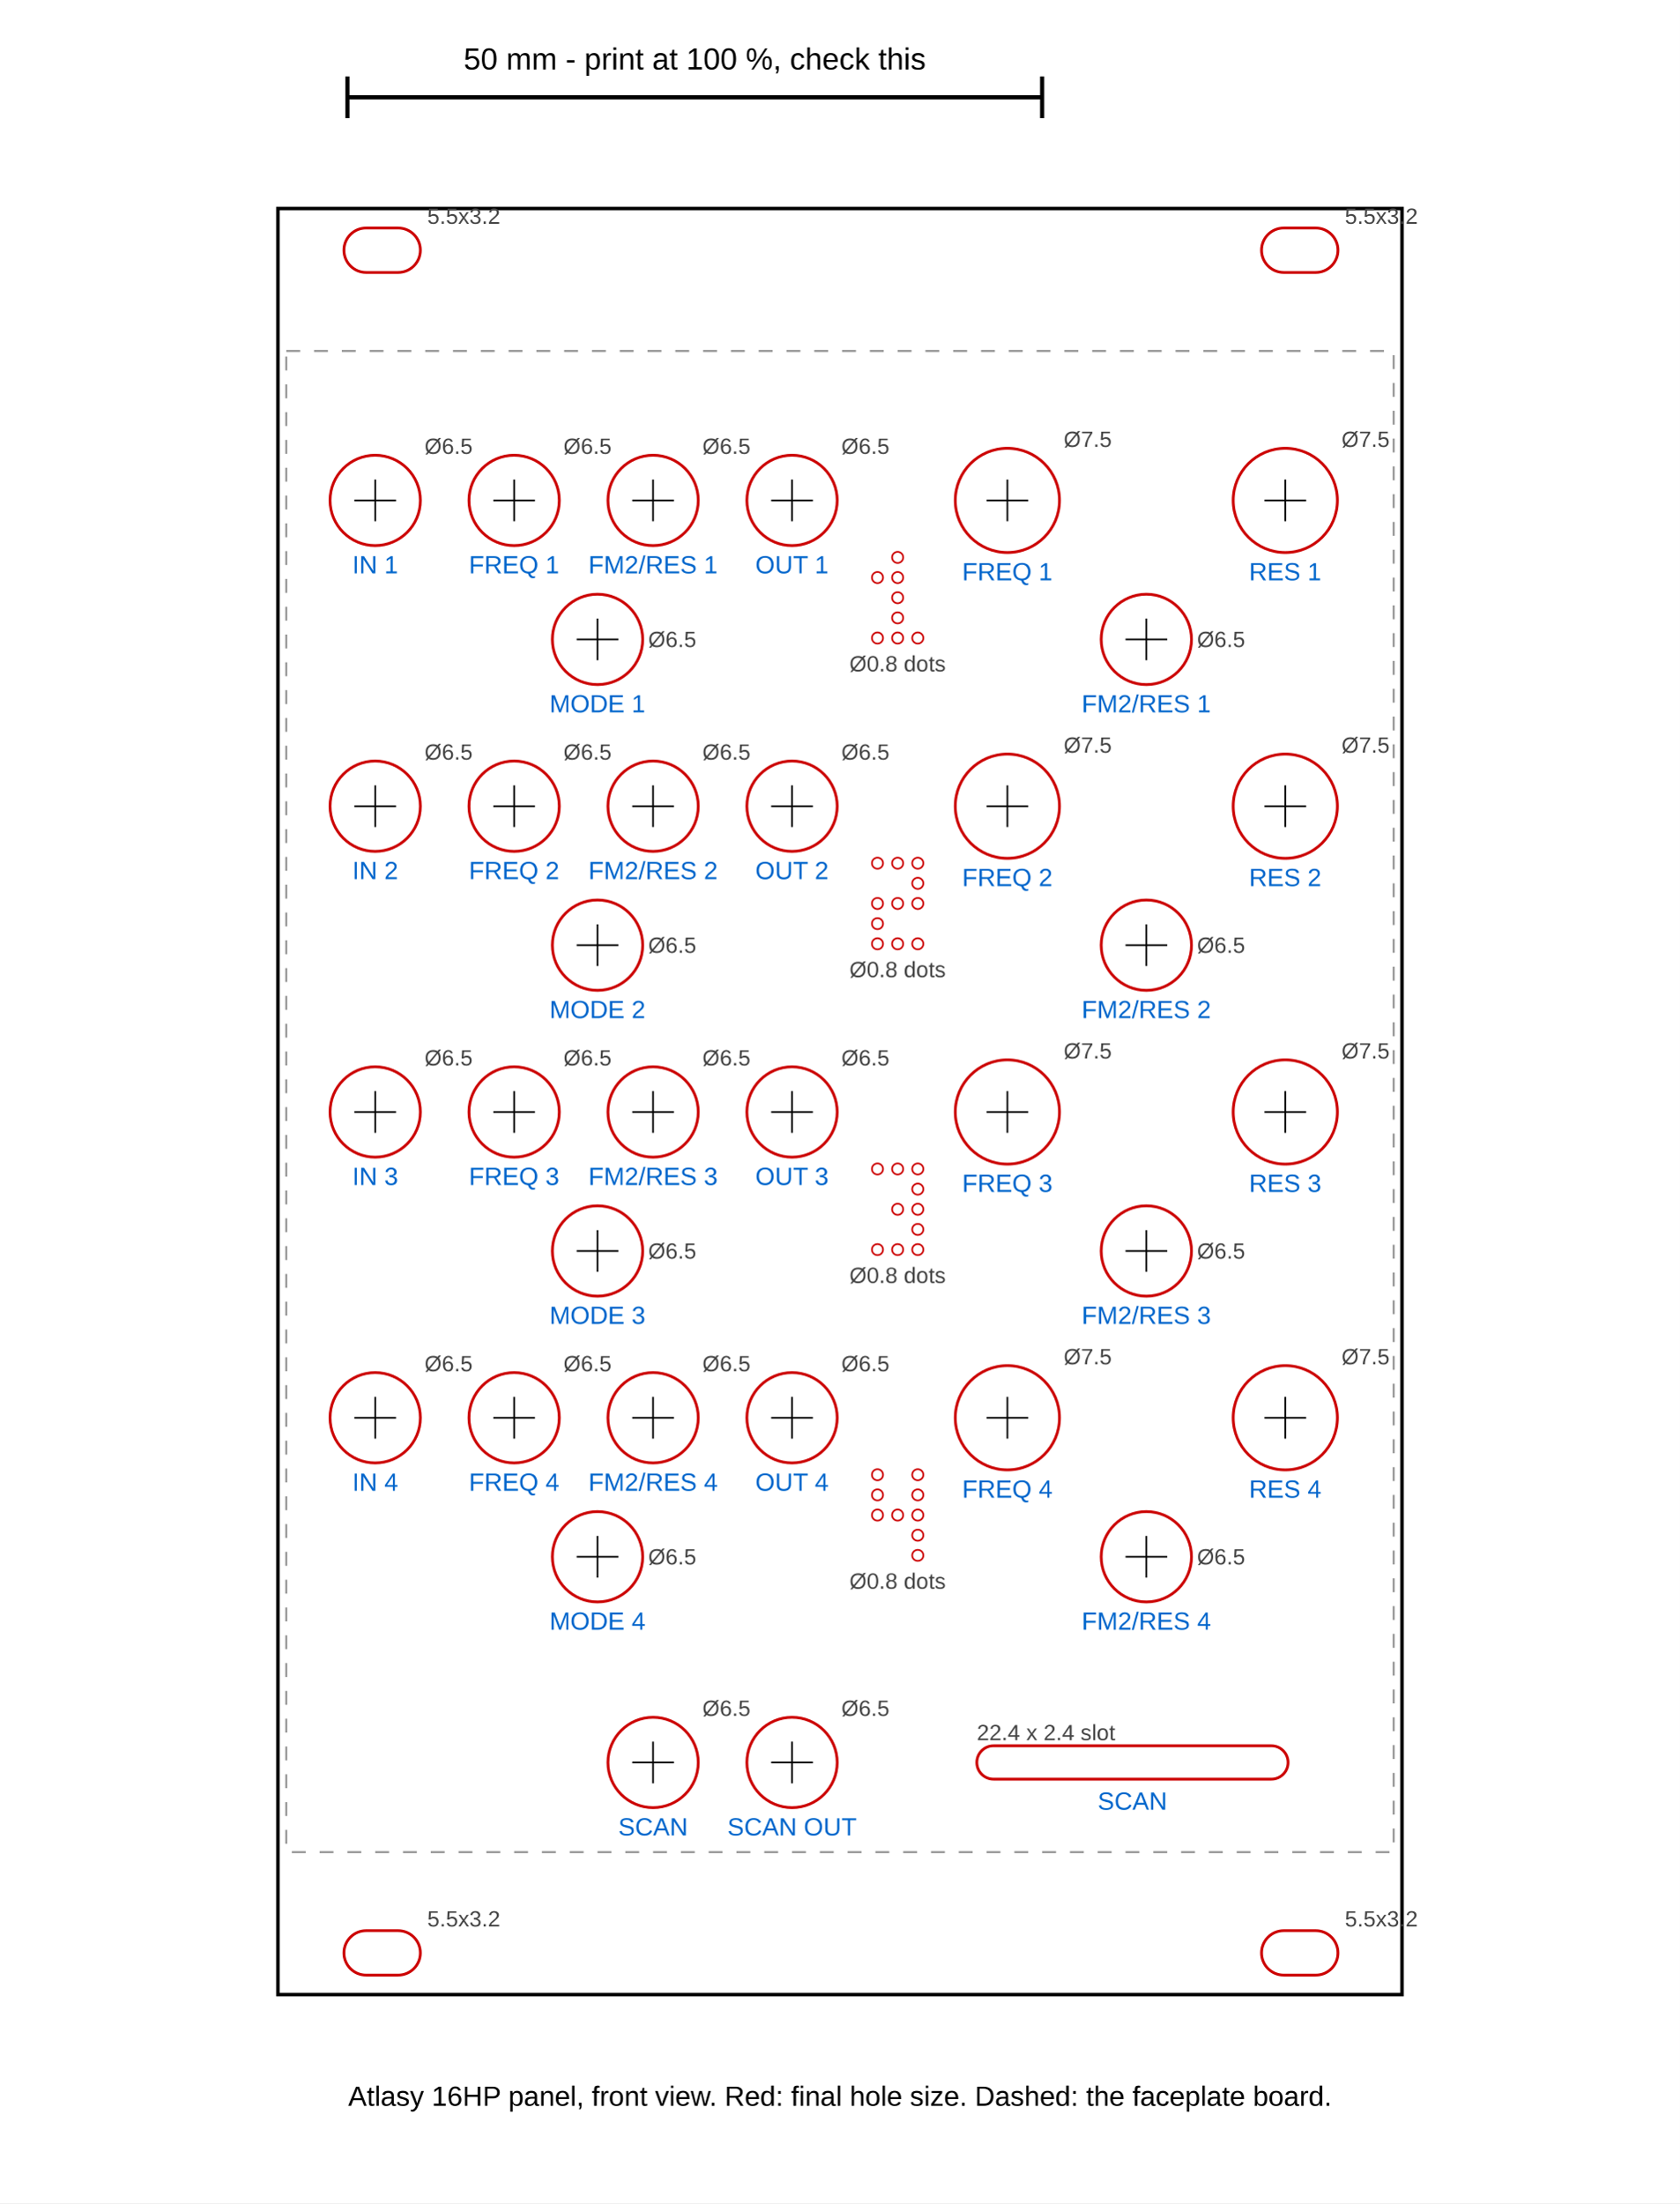
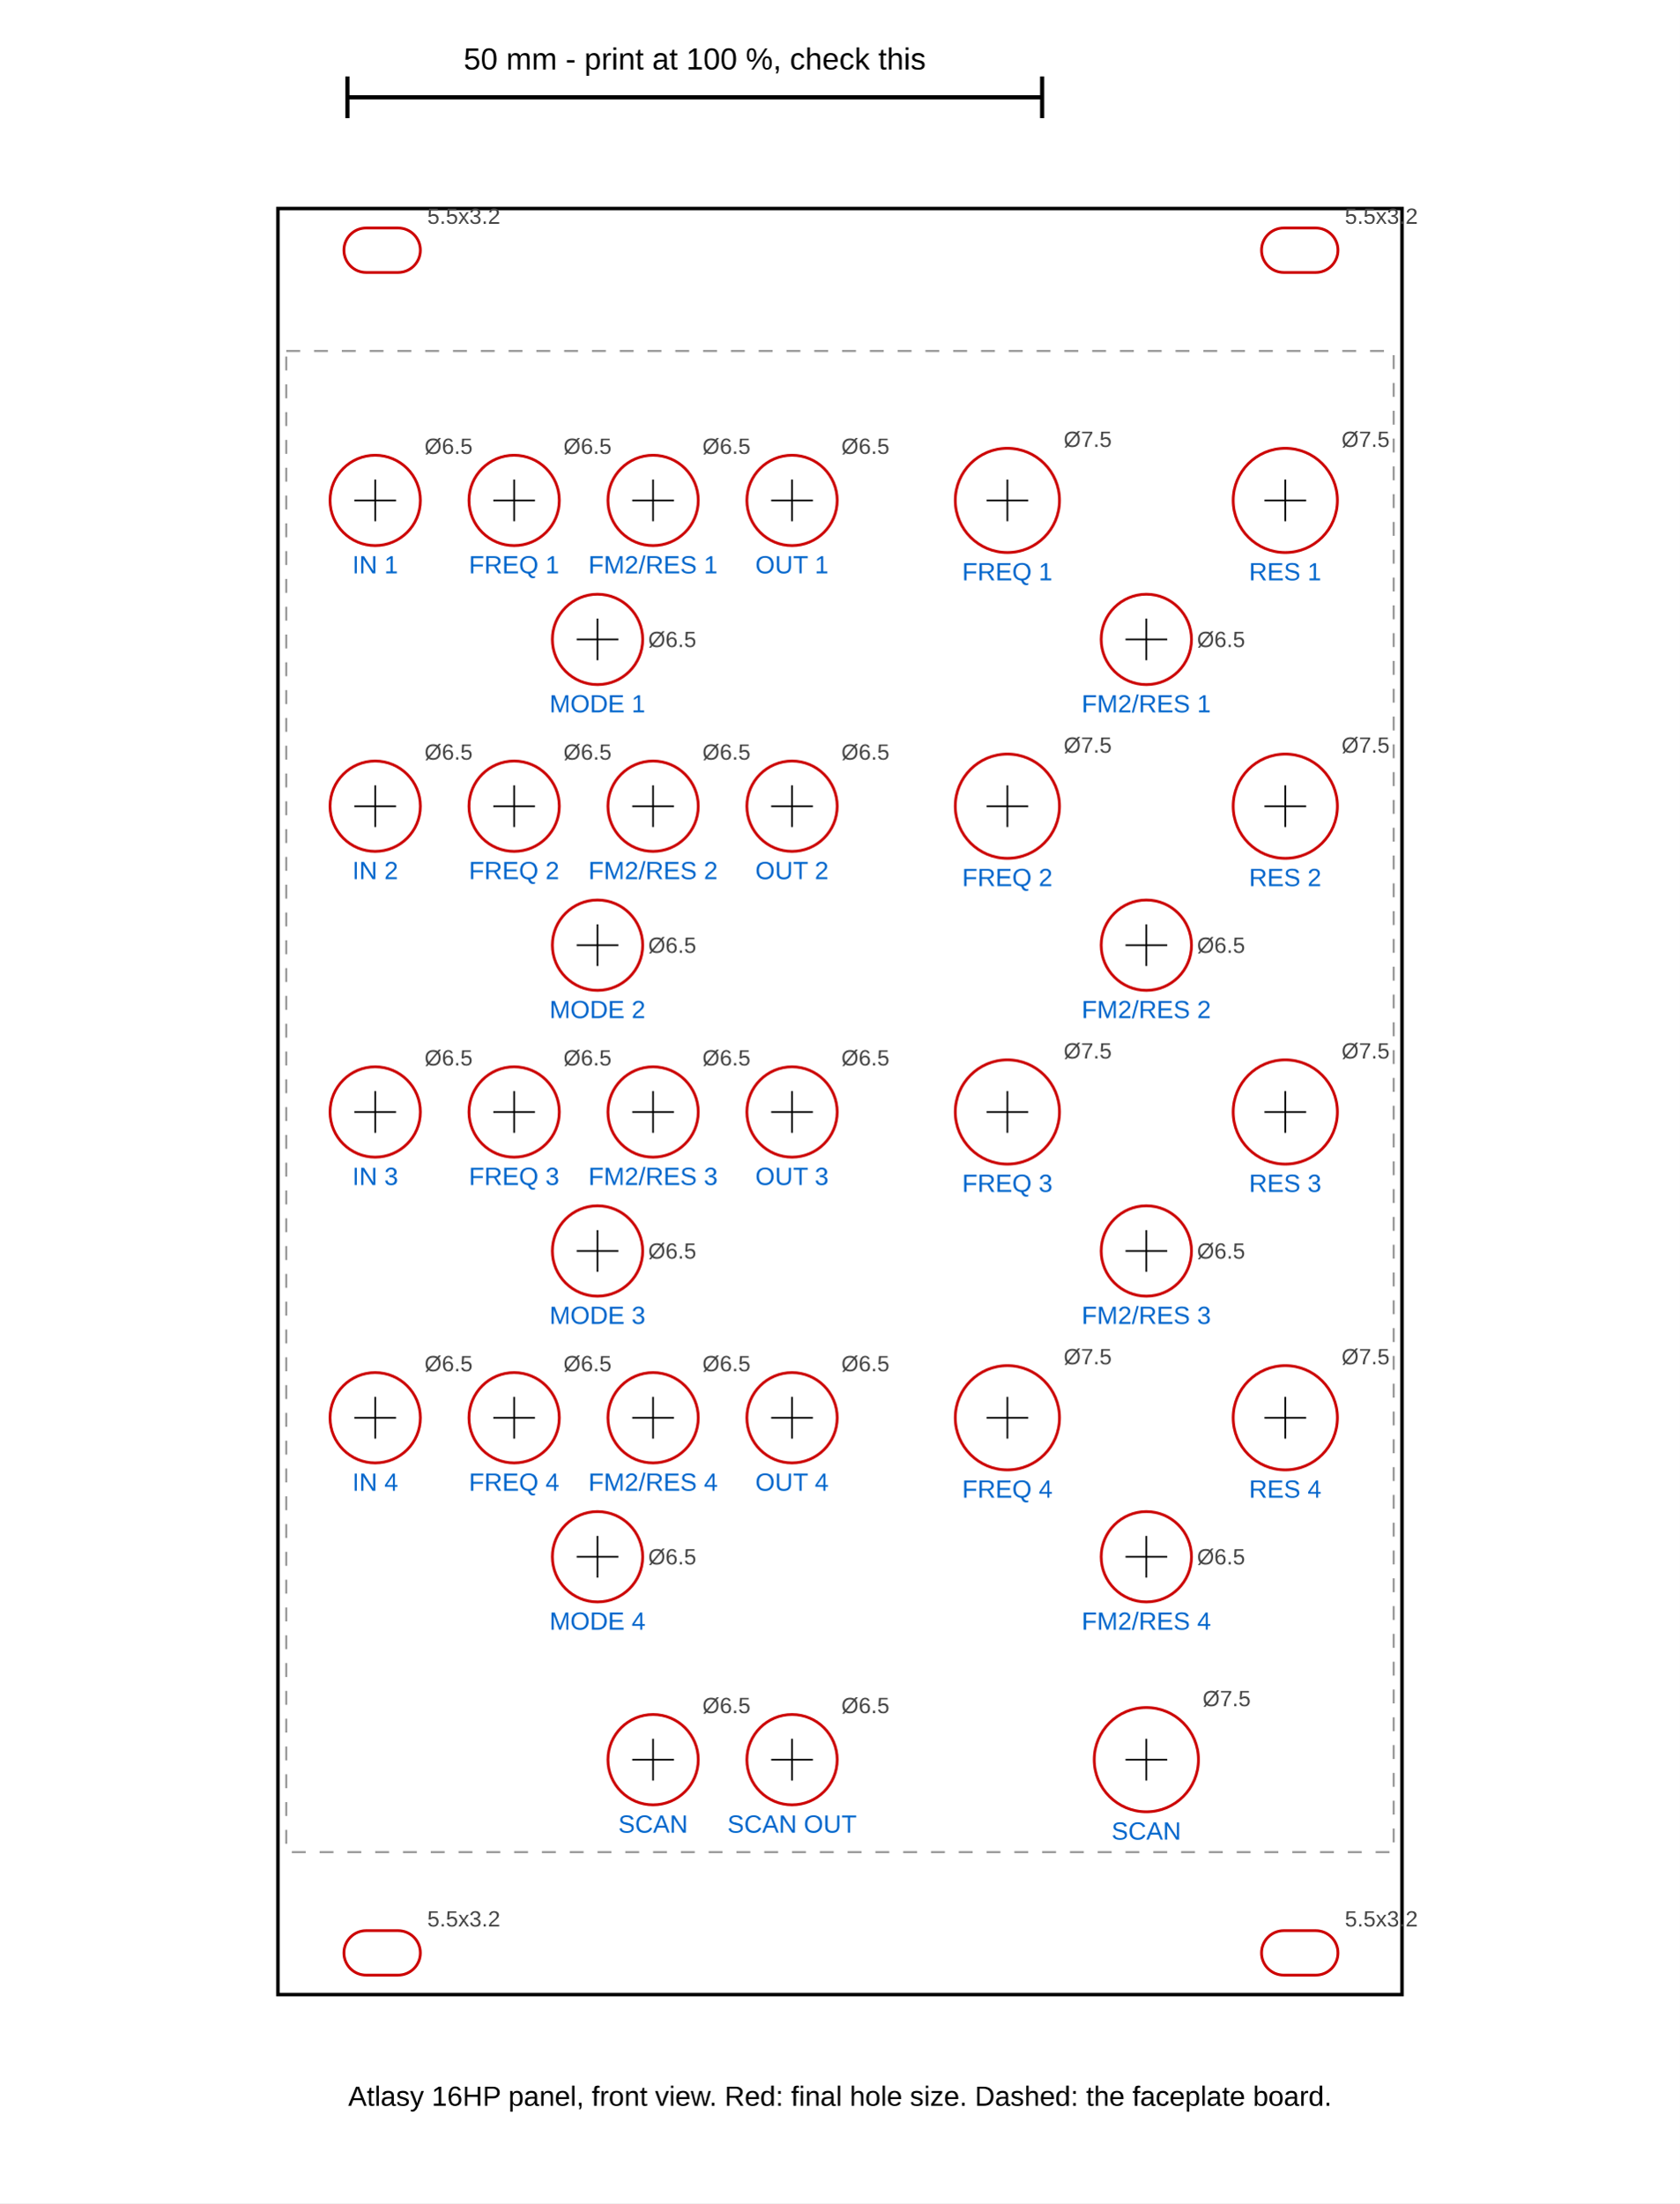
<svg xmlns="http://www.w3.org/2000/svg" width="120.9mm" height="158.5mm" viewBox="-20 -15 120.9 158.5">
  <style>text{font-family:Arial,Helvetica,sans-serif} .dim{font-size:1.6px;fill:#444} .lbl{font-size:1.8px;fill:#06c}</style>
  <rect x="-20" y="-15" width="120.9" height="158.5" fill="#ffffff" />
  <rect x="0" y="0" width="80.9" height="128.5" fill="none" stroke="#000" stroke-width="0.25" />
  <rect x="0.60" y="10.25" width="79.7" height="108.0" fill="none" stroke="#999" stroke-width="0.15" stroke-dasharray="1,1" />
  <rect x="4.75" y="1.40" width="5.5" height="3.2" rx="1.6" fill="none" stroke="#c00" stroke-width="0.2" />
  <text class="dim" x="10.75" y="1.10">5.5x3.2</text>
  <rect x="4.75" y="123.90" width="5.5" height="3.2" rx="1.6" fill="none" stroke="#c00" stroke-width="0.2" />
  <text class="dim" x="10.75" y="123.60">5.5x3.2</text>
  <rect x="70.79" y="1.40" width="5.5" height="3.2" rx="1.6" fill="none" stroke="#c00" stroke-width="0.2" />
  <text class="dim" x="76.79" y="1.10">5.5x3.2</text>
  <rect x="70.79" y="123.90" width="5.5" height="3.2" rx="1.6" fill="none" stroke="#c00" stroke-width="0.2" />
  <text class="dim" x="76.79" y="123.60">5.5x3.2</text>
  <circle cx="7.00" cy="21.00" r="3.25" fill="none" stroke="#c00" stroke-width="0.2" />
  <line x1="5.50" y1="21.00" x2="8.50" y2="21.00" stroke="#000" stroke-width="0.12" />
  <line x1="7.00" y1="19.50" x2="7.00" y2="22.50" stroke="#000" stroke-width="0.12" />
  <text class="dim" x="10.55" y="17.65">Ø6.5</text>
  <text class="lbl" x="7.00" y="26.25" text-anchor="middle">IN 1</text>
  <circle cx="17.00" cy="21.00" r="3.25" fill="none" stroke="#c00" stroke-width="0.2" />
  <line x1="15.50" y1="21.00" x2="18.50" y2="21.00" stroke="#000" stroke-width="0.12" />
  <line x1="17.00" y1="19.50" x2="17.00" y2="22.50" stroke="#000" stroke-width="0.12" />
  <text class="dim" x="20.55" y="17.65">Ø6.5</text>
  <text class="lbl" x="17.00" y="26.25" text-anchor="middle">FREQ 1</text>
  <circle cx="27.00" cy="21.00" r="3.25" fill="none" stroke="#c00" stroke-width="0.2" />
  <line x1="25.50" y1="21.00" x2="28.50" y2="21.00" stroke="#000" stroke-width="0.12" />
  <line x1="27.00" y1="19.50" x2="27.00" y2="22.50" stroke="#000" stroke-width="0.12" />
  <text class="dim" x="30.55" y="17.65">Ø6.5</text>
  <text class="lbl" x="27.00" y="26.25" text-anchor="middle">FM2/RES 1</text>
  <circle cx="37.00" cy="21.00" r="3.25" fill="none" stroke="#c00" stroke-width="0.2" />
  <line x1="35.50" y1="21.00" x2="38.50" y2="21.00" stroke="#000" stroke-width="0.12" />
  <line x1="37.00" y1="19.50" x2="37.00" y2="22.50" stroke="#000" stroke-width="0.12" />
  <text class="dim" x="40.55" y="17.65">Ø6.5</text>
  <text class="lbl" x="37.00" y="26.25" text-anchor="middle">OUT 1</text>
  <circle cx="52.50" cy="21.00" r="3.75" fill="none" stroke="#c00" stroke-width="0.2" />
  <line x1="51.00" y1="21.00" x2="54.00" y2="21.00" stroke="#000" stroke-width="0.12" />
  <line x1="52.50" y1="19.50" x2="52.50" y2="22.50" stroke="#000" stroke-width="0.12" />
  <text class="dim" x="56.55" y="17.15">Ø7.5</text>
  <text class="lbl" x="52.50" y="26.75" text-anchor="middle">FREQ 1</text>
  <circle cx="72.50" cy="21.00" r="3.75" fill="none" stroke="#c00" stroke-width="0.2" />
  <line x1="71.00" y1="21.00" x2="74.00" y2="21.00" stroke="#000" stroke-width="0.12" />
  <line x1="72.50" y1="19.50" x2="72.50" y2="22.50" stroke="#000" stroke-width="0.12" />
  <text class="dim" x="76.55" y="17.15">Ø7.5</text>
  <text class="lbl" x="72.50" y="26.75" text-anchor="middle">RES 1</text>
  <circle cx="23.00" cy="31.00" r="3.25" fill="none" stroke="#c00" stroke-width="0.2" />
  <line x1="21.50" y1="31.00" x2="24.50" y2="31.00" stroke="#000" stroke-width="0.12" />
  <line x1="23.00" y1="29.50" x2="23.00" y2="32.50" stroke="#000" stroke-width="0.12" />
  <text class="dim" x="26.65" y="31.55">Ø6.5</text>
  <text class="lbl" x="23.00" y="36.25" text-anchor="middle">MODE 1</text>
  <circle cx="62.50" cy="31.00" r="3.25" fill="none" stroke="#c00" stroke-width="0.2" />
  <line x1="61.00" y1="31.00" x2="64.00" y2="31.00" stroke="#000" stroke-width="0.12" />
  <line x1="62.50" y1="29.50" x2="62.50" y2="32.50" stroke="#000" stroke-width="0.12" />
  <text class="dim" x="66.15" y="31.55">Ø6.5</text>
  <text class="lbl" x="62.50" y="36.25" text-anchor="middle">FM2/RES 1</text>
-   <circle cx="44.60" cy="25.10" r="0.4" fill="none" stroke="#c00" stroke-width="0.12" />
-   <circle cx="43.15" cy="26.55" r="0.4" fill="none" stroke="#c00" stroke-width="0.12" />
-   <circle cx="44.60" cy="26.55" r="0.4" fill="none" stroke="#c00" stroke-width="0.12" />
-   <circle cx="44.60" cy="28.00" r="0.4" fill="none" stroke="#c00" stroke-width="0.12" />
-   <circle cx="44.60" cy="29.45" r="0.4" fill="none" stroke="#c00" stroke-width="0.12" />
-   <circle cx="43.15" cy="30.90" r="0.4" fill="none" stroke="#c00" stroke-width="0.12" />
-   <circle cx="44.60" cy="30.90" r="0.4" fill="none" stroke="#c00" stroke-width="0.12" />
-   <circle cx="46.05" cy="30.90" r="0.4" fill="none" stroke="#c00" stroke-width="0.12" />
-   <text class="dim" x="44.60" y="33.30" text-anchor="middle">Ø0.8 dots</text>
  <circle cx="7.00" cy="43.00" r="3.25" fill="none" stroke="#c00" stroke-width="0.2" />
  <line x1="5.50" y1="43.00" x2="8.50" y2="43.00" stroke="#000" stroke-width="0.12" />
  <line x1="7.00" y1="41.50" x2="7.00" y2="44.50" stroke="#000" stroke-width="0.12" />
  <text class="dim" x="10.55" y="39.65">Ø6.5</text>
  <text class="lbl" x="7.00" y="48.25" text-anchor="middle">IN 2</text>
  <circle cx="17.00" cy="43.00" r="3.25" fill="none" stroke="#c00" stroke-width="0.2" />
  <line x1="15.50" y1="43.00" x2="18.50" y2="43.00" stroke="#000" stroke-width="0.12" />
  <line x1="17.00" y1="41.50" x2="17.00" y2="44.50" stroke="#000" stroke-width="0.12" />
  <text class="dim" x="20.55" y="39.65">Ø6.5</text>
  <text class="lbl" x="17.00" y="48.25" text-anchor="middle">FREQ 2</text>
  <circle cx="27.00" cy="43.00" r="3.25" fill="none" stroke="#c00" stroke-width="0.2" />
  <line x1="25.50" y1="43.00" x2="28.50" y2="43.00" stroke="#000" stroke-width="0.12" />
  <line x1="27.00" y1="41.50" x2="27.00" y2="44.50" stroke="#000" stroke-width="0.12" />
  <text class="dim" x="30.55" y="39.65">Ø6.5</text>
  <text class="lbl" x="27.00" y="48.25" text-anchor="middle">FM2/RES 2</text>
  <circle cx="37.00" cy="43.00" r="3.25" fill="none" stroke="#c00" stroke-width="0.2" />
  <line x1="35.50" y1="43.00" x2="38.50" y2="43.00" stroke="#000" stroke-width="0.12" />
  <line x1="37.00" y1="41.50" x2="37.00" y2="44.50" stroke="#000" stroke-width="0.12" />
  <text class="dim" x="40.55" y="39.65">Ø6.5</text>
  <text class="lbl" x="37.00" y="48.25" text-anchor="middle">OUT 2</text>
  <circle cx="52.50" cy="43.00" r="3.75" fill="none" stroke="#c00" stroke-width="0.2" />
  <line x1="51.00" y1="43.00" x2="54.00" y2="43.00" stroke="#000" stroke-width="0.12" />
  <line x1="52.50" y1="41.50" x2="52.50" y2="44.50" stroke="#000" stroke-width="0.12" />
  <text class="dim" x="56.55" y="39.15">Ø7.5</text>
  <text class="lbl" x="52.50" y="48.75" text-anchor="middle">FREQ 2</text>
  <circle cx="72.50" cy="43.00" r="3.75" fill="none" stroke="#c00" stroke-width="0.2" />
  <line x1="71.00" y1="43.00" x2="74.00" y2="43.00" stroke="#000" stroke-width="0.12" />
  <line x1="72.50" y1="41.50" x2="72.50" y2="44.50" stroke="#000" stroke-width="0.12" />
  <text class="dim" x="76.55" y="39.15">Ø7.5</text>
  <text class="lbl" x="72.50" y="48.75" text-anchor="middle">RES 2</text>
  <circle cx="23.00" cy="53.00" r="3.25" fill="none" stroke="#c00" stroke-width="0.2" />
  <line x1="21.50" y1="53.00" x2="24.50" y2="53.00" stroke="#000" stroke-width="0.12" />
  <line x1="23.00" y1="51.50" x2="23.00" y2="54.50" stroke="#000" stroke-width="0.12" />
  <text class="dim" x="26.65" y="53.55">Ø6.5</text>
  <text class="lbl" x="23.00" y="58.25" text-anchor="middle">MODE 2</text>
  <circle cx="62.50" cy="53.00" r="3.25" fill="none" stroke="#c00" stroke-width="0.2" />
  <line x1="61.00" y1="53.00" x2="64.00" y2="53.00" stroke="#000" stroke-width="0.12" />
  <line x1="62.50" y1="51.50" x2="62.50" y2="54.50" stroke="#000" stroke-width="0.12" />
  <text class="dim" x="66.15" y="53.55">Ø6.5</text>
  <text class="lbl" x="62.50" y="58.25" text-anchor="middle">FM2/RES 2</text>
-   <circle cx="43.15" cy="47.10" r="0.4" fill="none" stroke="#c00" stroke-width="0.12" />
-   <circle cx="44.60" cy="47.10" r="0.4" fill="none" stroke="#c00" stroke-width="0.12" />
-   <circle cx="46.05" cy="47.10" r="0.4" fill="none" stroke="#c00" stroke-width="0.12" />
-   <circle cx="46.05" cy="48.55" r="0.4" fill="none" stroke="#c00" stroke-width="0.12" />
-   <circle cx="43.15" cy="50.00" r="0.4" fill="none" stroke="#c00" stroke-width="0.12" />
-   <circle cx="44.60" cy="50.00" r="0.4" fill="none" stroke="#c00" stroke-width="0.12" />
-   <circle cx="46.05" cy="50.00" r="0.4" fill="none" stroke="#c00" stroke-width="0.12" />
-   <circle cx="43.15" cy="51.45" r="0.4" fill="none" stroke="#c00" stroke-width="0.12" />
-   <circle cx="43.15" cy="52.90" r="0.4" fill="none" stroke="#c00" stroke-width="0.12" />
-   <circle cx="44.60" cy="52.90" r="0.4" fill="none" stroke="#c00" stroke-width="0.12" />
-   <circle cx="46.05" cy="52.90" r="0.4" fill="none" stroke="#c00" stroke-width="0.12" />
-   <text class="dim" x="44.60" y="55.30" text-anchor="middle">Ø0.8 dots</text>
  <circle cx="7.00" cy="65.00" r="3.25" fill="none" stroke="#c00" stroke-width="0.2" />
  <line x1="5.50" y1="65.00" x2="8.50" y2="65.00" stroke="#000" stroke-width="0.12" />
  <line x1="7.00" y1="63.50" x2="7.00" y2="66.50" stroke="#000" stroke-width="0.12" />
  <text class="dim" x="10.55" y="61.65">Ø6.5</text>
  <text class="lbl" x="7.00" y="70.25" text-anchor="middle">IN 3</text>
  <circle cx="17.00" cy="65.00" r="3.25" fill="none" stroke="#c00" stroke-width="0.2" />
  <line x1="15.50" y1="65.00" x2="18.50" y2="65.00" stroke="#000" stroke-width="0.12" />
  <line x1="17.00" y1="63.50" x2="17.00" y2="66.50" stroke="#000" stroke-width="0.12" />
  <text class="dim" x="20.55" y="61.65">Ø6.5</text>
  <text class="lbl" x="17.00" y="70.25" text-anchor="middle">FREQ 3</text>
  <circle cx="27.00" cy="65.00" r="3.25" fill="none" stroke="#c00" stroke-width="0.2" />
  <line x1="25.50" y1="65.00" x2="28.50" y2="65.00" stroke="#000" stroke-width="0.12" />
  <line x1="27.00" y1="63.50" x2="27.00" y2="66.50" stroke="#000" stroke-width="0.12" />
  <text class="dim" x="30.55" y="61.65">Ø6.5</text>
  <text class="lbl" x="27.00" y="70.25" text-anchor="middle">FM2/RES 3</text>
  <circle cx="37.00" cy="65.00" r="3.25" fill="none" stroke="#c00" stroke-width="0.2" />
  <line x1="35.50" y1="65.00" x2="38.50" y2="65.00" stroke="#000" stroke-width="0.12" />
  <line x1="37.00" y1="63.50" x2="37.00" y2="66.50" stroke="#000" stroke-width="0.12" />
  <text class="dim" x="40.55" y="61.65">Ø6.5</text>
  <text class="lbl" x="37.00" y="70.25" text-anchor="middle">OUT 3</text>
  <circle cx="52.50" cy="65.00" r="3.75" fill="none" stroke="#c00" stroke-width="0.2" />
  <line x1="51.00" y1="65.00" x2="54.00" y2="65.00" stroke="#000" stroke-width="0.12" />
  <line x1="52.50" y1="63.50" x2="52.50" y2="66.50" stroke="#000" stroke-width="0.12" />
  <text class="dim" x="56.55" y="61.15">Ø7.5</text>
  <text class="lbl" x="52.50" y="70.75" text-anchor="middle">FREQ 3</text>
  <circle cx="72.50" cy="65.00" r="3.75" fill="none" stroke="#c00" stroke-width="0.2" />
  <line x1="71.00" y1="65.00" x2="74.00" y2="65.00" stroke="#000" stroke-width="0.12" />
  <line x1="72.50" y1="63.50" x2="72.50" y2="66.50" stroke="#000" stroke-width="0.12" />
  <text class="dim" x="76.55" y="61.15">Ø7.5</text>
  <text class="lbl" x="72.50" y="70.75" text-anchor="middle">RES 3</text>
  <circle cx="23.00" cy="75.00" r="3.25" fill="none" stroke="#c00" stroke-width="0.2" />
  <line x1="21.50" y1="75.00" x2="24.50" y2="75.00" stroke="#000" stroke-width="0.12" />
  <line x1="23.00" y1="73.50" x2="23.00" y2="76.50" stroke="#000" stroke-width="0.12" />
  <text class="dim" x="26.65" y="75.55">Ø6.5</text>
  <text class="lbl" x="23.00" y="80.25" text-anchor="middle">MODE 3</text>
  <circle cx="62.50" cy="75.00" r="3.25" fill="none" stroke="#c00" stroke-width="0.2" />
  <line x1="61.00" y1="75.00" x2="64.00" y2="75.00" stroke="#000" stroke-width="0.12" />
  <line x1="62.50" y1="73.50" x2="62.50" y2="76.50" stroke="#000" stroke-width="0.12" />
  <text class="dim" x="66.15" y="75.55">Ø6.5</text>
  <text class="lbl" x="62.50" y="80.25" text-anchor="middle">FM2/RES 3</text>
-   <circle cx="43.15" cy="69.10" r="0.4" fill="none" stroke="#c00" stroke-width="0.12" />
-   <circle cx="44.60" cy="69.10" r="0.4" fill="none" stroke="#c00" stroke-width="0.12" />
-   <circle cx="46.05" cy="69.10" r="0.4" fill="none" stroke="#c00" stroke-width="0.12" />
-   <circle cx="46.05" cy="70.55" r="0.4" fill="none" stroke="#c00" stroke-width="0.12" />
-   <circle cx="44.60" cy="72.00" r="0.4" fill="none" stroke="#c00" stroke-width="0.12" />
-   <circle cx="46.05" cy="72.00" r="0.4" fill="none" stroke="#c00" stroke-width="0.12" />
-   <circle cx="46.05" cy="73.45" r="0.4" fill="none" stroke="#c00" stroke-width="0.12" />
-   <circle cx="43.15" cy="74.90" r="0.4" fill="none" stroke="#c00" stroke-width="0.12" />
-   <circle cx="44.60" cy="74.90" r="0.4" fill="none" stroke="#c00" stroke-width="0.12" />
-   <circle cx="46.05" cy="74.90" r="0.4" fill="none" stroke="#c00" stroke-width="0.12" />
-   <text class="dim" x="44.60" y="77.30" text-anchor="middle">Ø0.8 dots</text>
  <circle cx="7.00" cy="87.00" r="3.25" fill="none" stroke="#c00" stroke-width="0.2" />
  <line x1="5.50" y1="87.00" x2="8.50" y2="87.00" stroke="#000" stroke-width="0.12" />
  <line x1="7.00" y1="85.50" x2="7.00" y2="88.50" stroke="#000" stroke-width="0.12" />
  <text class="dim" x="10.55" y="83.65">Ø6.5</text>
  <text class="lbl" x="7.00" y="92.25" text-anchor="middle">IN 4</text>
  <circle cx="17.00" cy="87.00" r="3.25" fill="none" stroke="#c00" stroke-width="0.2" />
  <line x1="15.50" y1="87.00" x2="18.50" y2="87.00" stroke="#000" stroke-width="0.12" />
  <line x1="17.00" y1="85.50" x2="17.00" y2="88.50" stroke="#000" stroke-width="0.12" />
  <text class="dim" x="20.55" y="83.65">Ø6.5</text>
  <text class="lbl" x="17.00" y="92.25" text-anchor="middle">FREQ 4</text>
  <circle cx="27.00" cy="87.00" r="3.25" fill="none" stroke="#c00" stroke-width="0.2" />
  <line x1="25.50" y1="87.00" x2="28.50" y2="87.00" stroke="#000" stroke-width="0.12" />
  <line x1="27.00" y1="85.50" x2="27.00" y2="88.50" stroke="#000" stroke-width="0.12" />
  <text class="dim" x="30.55" y="83.65">Ø6.5</text>
  <text class="lbl" x="27.00" y="92.25" text-anchor="middle">FM2/RES 4</text>
  <circle cx="37.00" cy="87.00" r="3.25" fill="none" stroke="#c00" stroke-width="0.2" />
  <line x1="35.50" y1="87.00" x2="38.50" y2="87.00" stroke="#000" stroke-width="0.12" />
  <line x1="37.00" y1="85.50" x2="37.00" y2="88.50" stroke="#000" stroke-width="0.12" />
  <text class="dim" x="40.55" y="83.65">Ø6.5</text>
  <text class="lbl" x="37.00" y="92.25" text-anchor="middle">OUT 4</text>
  <circle cx="52.50" cy="87.00" r="3.75" fill="none" stroke="#c00" stroke-width="0.2" />
  <line x1="51.00" y1="87.00" x2="54.00" y2="87.00" stroke="#000" stroke-width="0.12" />
  <line x1="52.50" y1="85.50" x2="52.50" y2="88.50" stroke="#000" stroke-width="0.12" />
  <text class="dim" x="56.55" y="83.15">Ø7.5</text>
  <text class="lbl" x="52.50" y="92.75" text-anchor="middle">FREQ 4</text>
  <circle cx="72.50" cy="87.00" r="3.75" fill="none" stroke="#c00" stroke-width="0.2" />
  <line x1="71.00" y1="87.00" x2="74.00" y2="87.00" stroke="#000" stroke-width="0.12" />
  <line x1="72.50" y1="85.50" x2="72.50" y2="88.50" stroke="#000" stroke-width="0.12" />
  <text class="dim" x="76.55" y="83.15">Ø7.5</text>
  <text class="lbl" x="72.50" y="92.75" text-anchor="middle">RES 4</text>
  <circle cx="23.00" cy="97.00" r="3.25" fill="none" stroke="#c00" stroke-width="0.2" />
  <line x1="21.50" y1="97.00" x2="24.50" y2="97.00" stroke="#000" stroke-width="0.12" />
  <line x1="23.00" y1="95.50" x2="23.00" y2="98.50" stroke="#000" stroke-width="0.12" />
  <text class="dim" x="26.65" y="97.55">Ø6.5</text>
  <text class="lbl" x="23.00" y="102.25" text-anchor="middle">MODE 4</text>
  <circle cx="62.50" cy="97.00" r="3.25" fill="none" stroke="#c00" stroke-width="0.2" />
  <line x1="61.00" y1="97.00" x2="64.00" y2="97.00" stroke="#000" stroke-width="0.12" />
  <line x1="62.50" y1="95.50" x2="62.50" y2="98.50" stroke="#000" stroke-width="0.12" />
  <text class="dim" x="66.15" y="97.55">Ø6.5</text>
  <text class="lbl" x="62.50" y="102.25" text-anchor="middle">FM2/RES 4</text>
-   <circle cx="43.15" cy="91.10" r="0.4" fill="none" stroke="#c00" stroke-width="0.12" />
-   <circle cx="46.05" cy="91.10" r="0.4" fill="none" stroke="#c00" stroke-width="0.12" />
-   <circle cx="43.15" cy="92.55" r="0.4" fill="none" stroke="#c00" stroke-width="0.12" />
-   <circle cx="46.05" cy="92.55" r="0.4" fill="none" stroke="#c00" stroke-width="0.12" />
-   <circle cx="43.15" cy="94.00" r="0.4" fill="none" stroke="#c00" stroke-width="0.12" />
-   <circle cx="44.60" cy="94.00" r="0.4" fill="none" stroke="#c00" stroke-width="0.12" />
-   <circle cx="46.05" cy="94.00" r="0.4" fill="none" stroke="#c00" stroke-width="0.12" />
-   <circle cx="46.05" cy="95.45" r="0.4" fill="none" stroke="#c00" stroke-width="0.12" />
-   <circle cx="46.05" cy="96.90" r="0.4" fill="none" stroke="#c00" stroke-width="0.12" />
-   <text class="dim" x="44.60" y="99.30" text-anchor="middle">Ø0.8 dots</text>
-   <circle cx="27.00" cy="111.80" r="3.25" fill="none" stroke="#c00" stroke-width="0.2" />
-   <line x1="25.50" y1="111.80" x2="28.50" y2="111.80" stroke="#000" stroke-width="0.12" />
-   <line x1="27.00" y1="110.30" x2="27.00" y2="113.30" stroke="#000" stroke-width="0.12" />
-   <text class="dim" x="30.55" y="108.45">Ø6.5</text>
-   <text class="lbl" x="27.00" y="117.05" text-anchor="middle">SCAN</text>
-   <circle cx="37.00" cy="111.80" r="3.25" fill="none" stroke="#c00" stroke-width="0.2" />
-   <line x1="35.50" y1="111.80" x2="38.50" y2="111.80" stroke="#000" stroke-width="0.12" />
-   <line x1="37.00" y1="110.30" x2="37.00" y2="113.30" stroke="#000" stroke-width="0.12" />
-   <text class="dim" x="40.55" y="108.45">Ø6.5</text>
-   <text class="lbl" x="37.00" y="117.05" text-anchor="middle">SCAN OUT</text>
-   <rect x="50.30" y="110.60" width="22.4" height="2.4" rx="1.2" fill="none" stroke="#c00" stroke-width="0.2" />
-   <text class="dim" x="50.30" y="110.20">22.4 x 2.4 slot</text>
-   <text class="lbl" x="61.50" y="115.20" text-anchor="middle">SCAN</text>
+   <circle cx="27.00" cy="111.60" r="3.25" fill="none" stroke="#c00" stroke-width="0.2" />
+   <line x1="25.50" y1="111.60" x2="28.50" y2="111.60" stroke="#000" stroke-width="0.12" />
+   <line x1="27.00" y1="110.10" x2="27.00" y2="113.10" stroke="#000" stroke-width="0.12" />
+   <text class="dim" x="30.55" y="108.25">Ø6.5</text>
+   <text class="lbl" x="27.00" y="116.85" text-anchor="middle">SCAN</text>
+   <circle cx="37.00" cy="111.60" r="3.25" fill="none" stroke="#c00" stroke-width="0.2" />
+   <line x1="35.50" y1="111.60" x2="38.50" y2="111.60" stroke="#000" stroke-width="0.12" />
+   <line x1="37.00" y1="110.10" x2="37.00" y2="113.10" stroke="#000" stroke-width="0.12" />
+   <text class="dim" x="40.55" y="108.25">Ø6.5</text>
+   <text class="lbl" x="37.00" y="116.85" text-anchor="middle">SCAN OUT</text>
+   <circle cx="62.50" cy="111.60" r="3.75" fill="none" stroke="#c00" stroke-width="0.2" />
+   <line x1="61.00" y1="111.60" x2="64.00" y2="111.60" stroke="#000" stroke-width="0.12" />
+   <line x1="62.50" y1="110.10" x2="62.50" y2="113.10" stroke="#000" stroke-width="0.12" />
+   <text class="dim" x="66.55" y="107.75">Ø7.5</text>
+   <text class="lbl" x="62.50" y="117.35" text-anchor="middle">SCAN</text>
  <line x1="5" y1="-8" x2="55" y2="-8" stroke="#000" stroke-width="0.3" />
  <line x1="5" y1="-9.5" x2="5" y2="-6.5" stroke="#000" stroke-width="0.3" />
  <line x1="55" y1="-9.5" x2="55" y2="-6.5" stroke="#000" stroke-width="0.3" />
  <text x="30" y="-10" font-size="2.2" text-anchor="middle">50 mm - print at 100 %, check this</text>
  <text x="40.45" y="136.5" font-size="2" text-anchor="middle">Atlasy 16HP panel, front view. Red: final hole size. Dashed: the faceplate board.</text>
</svg>
